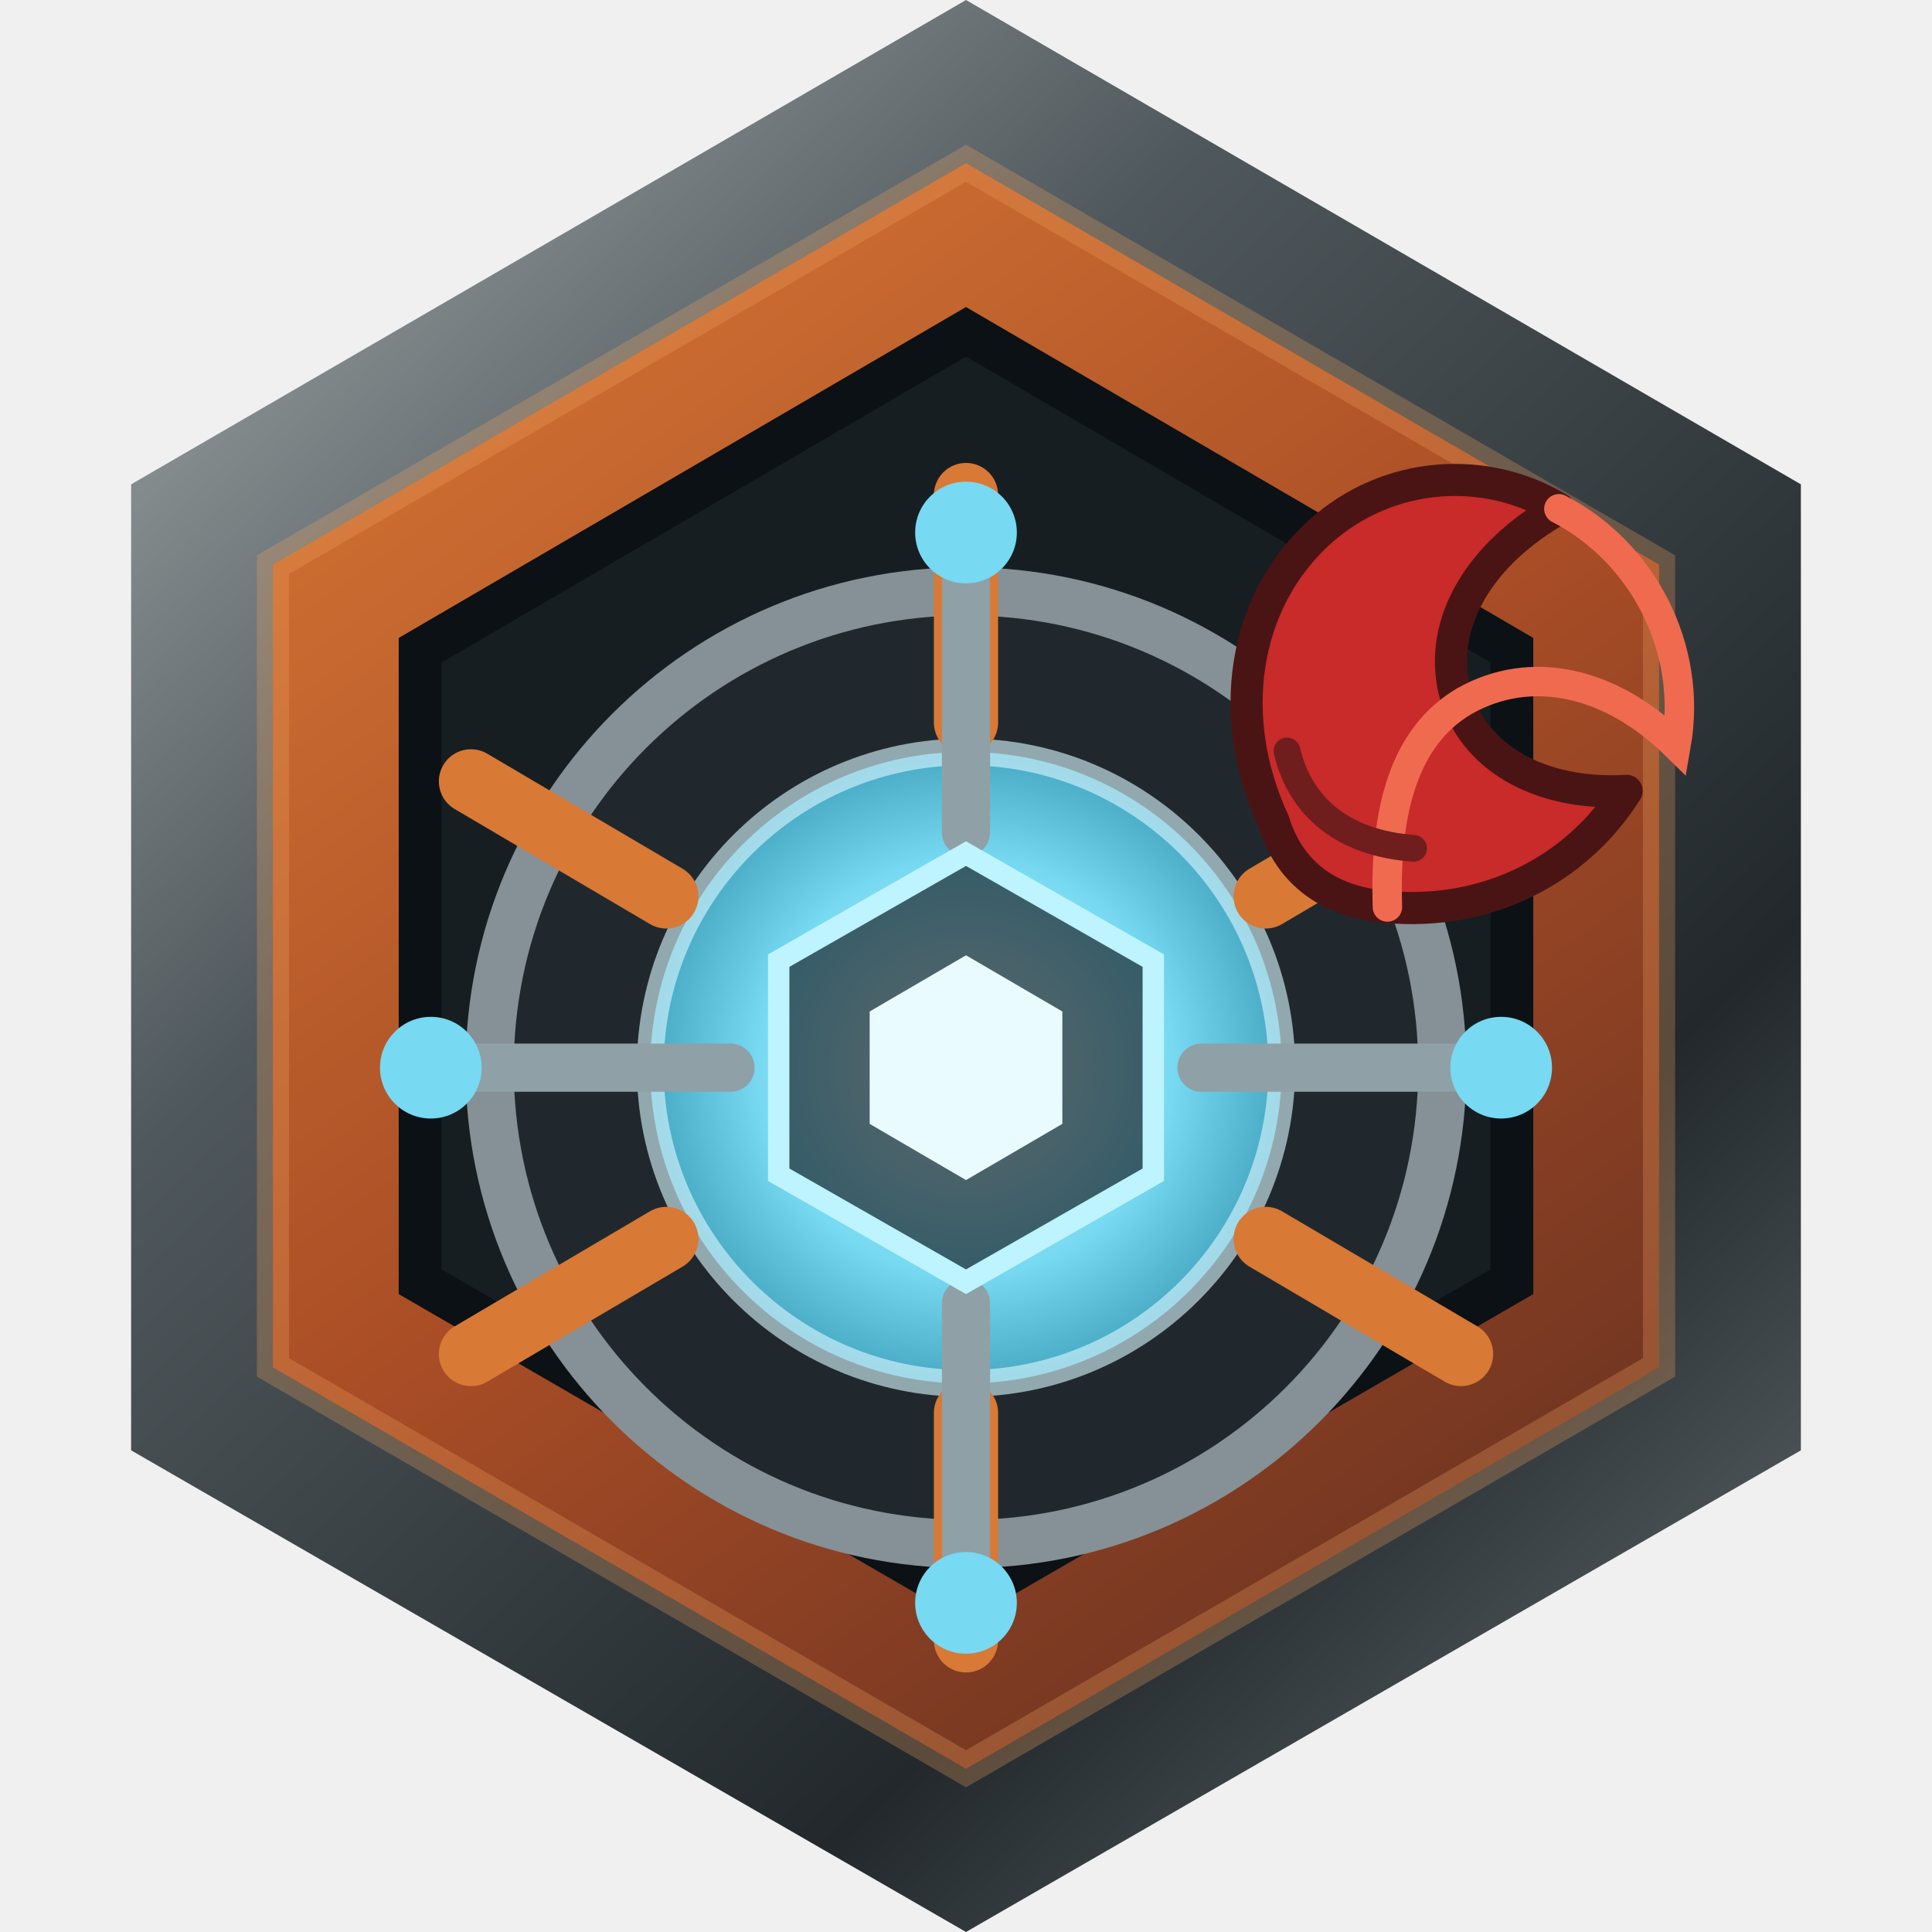
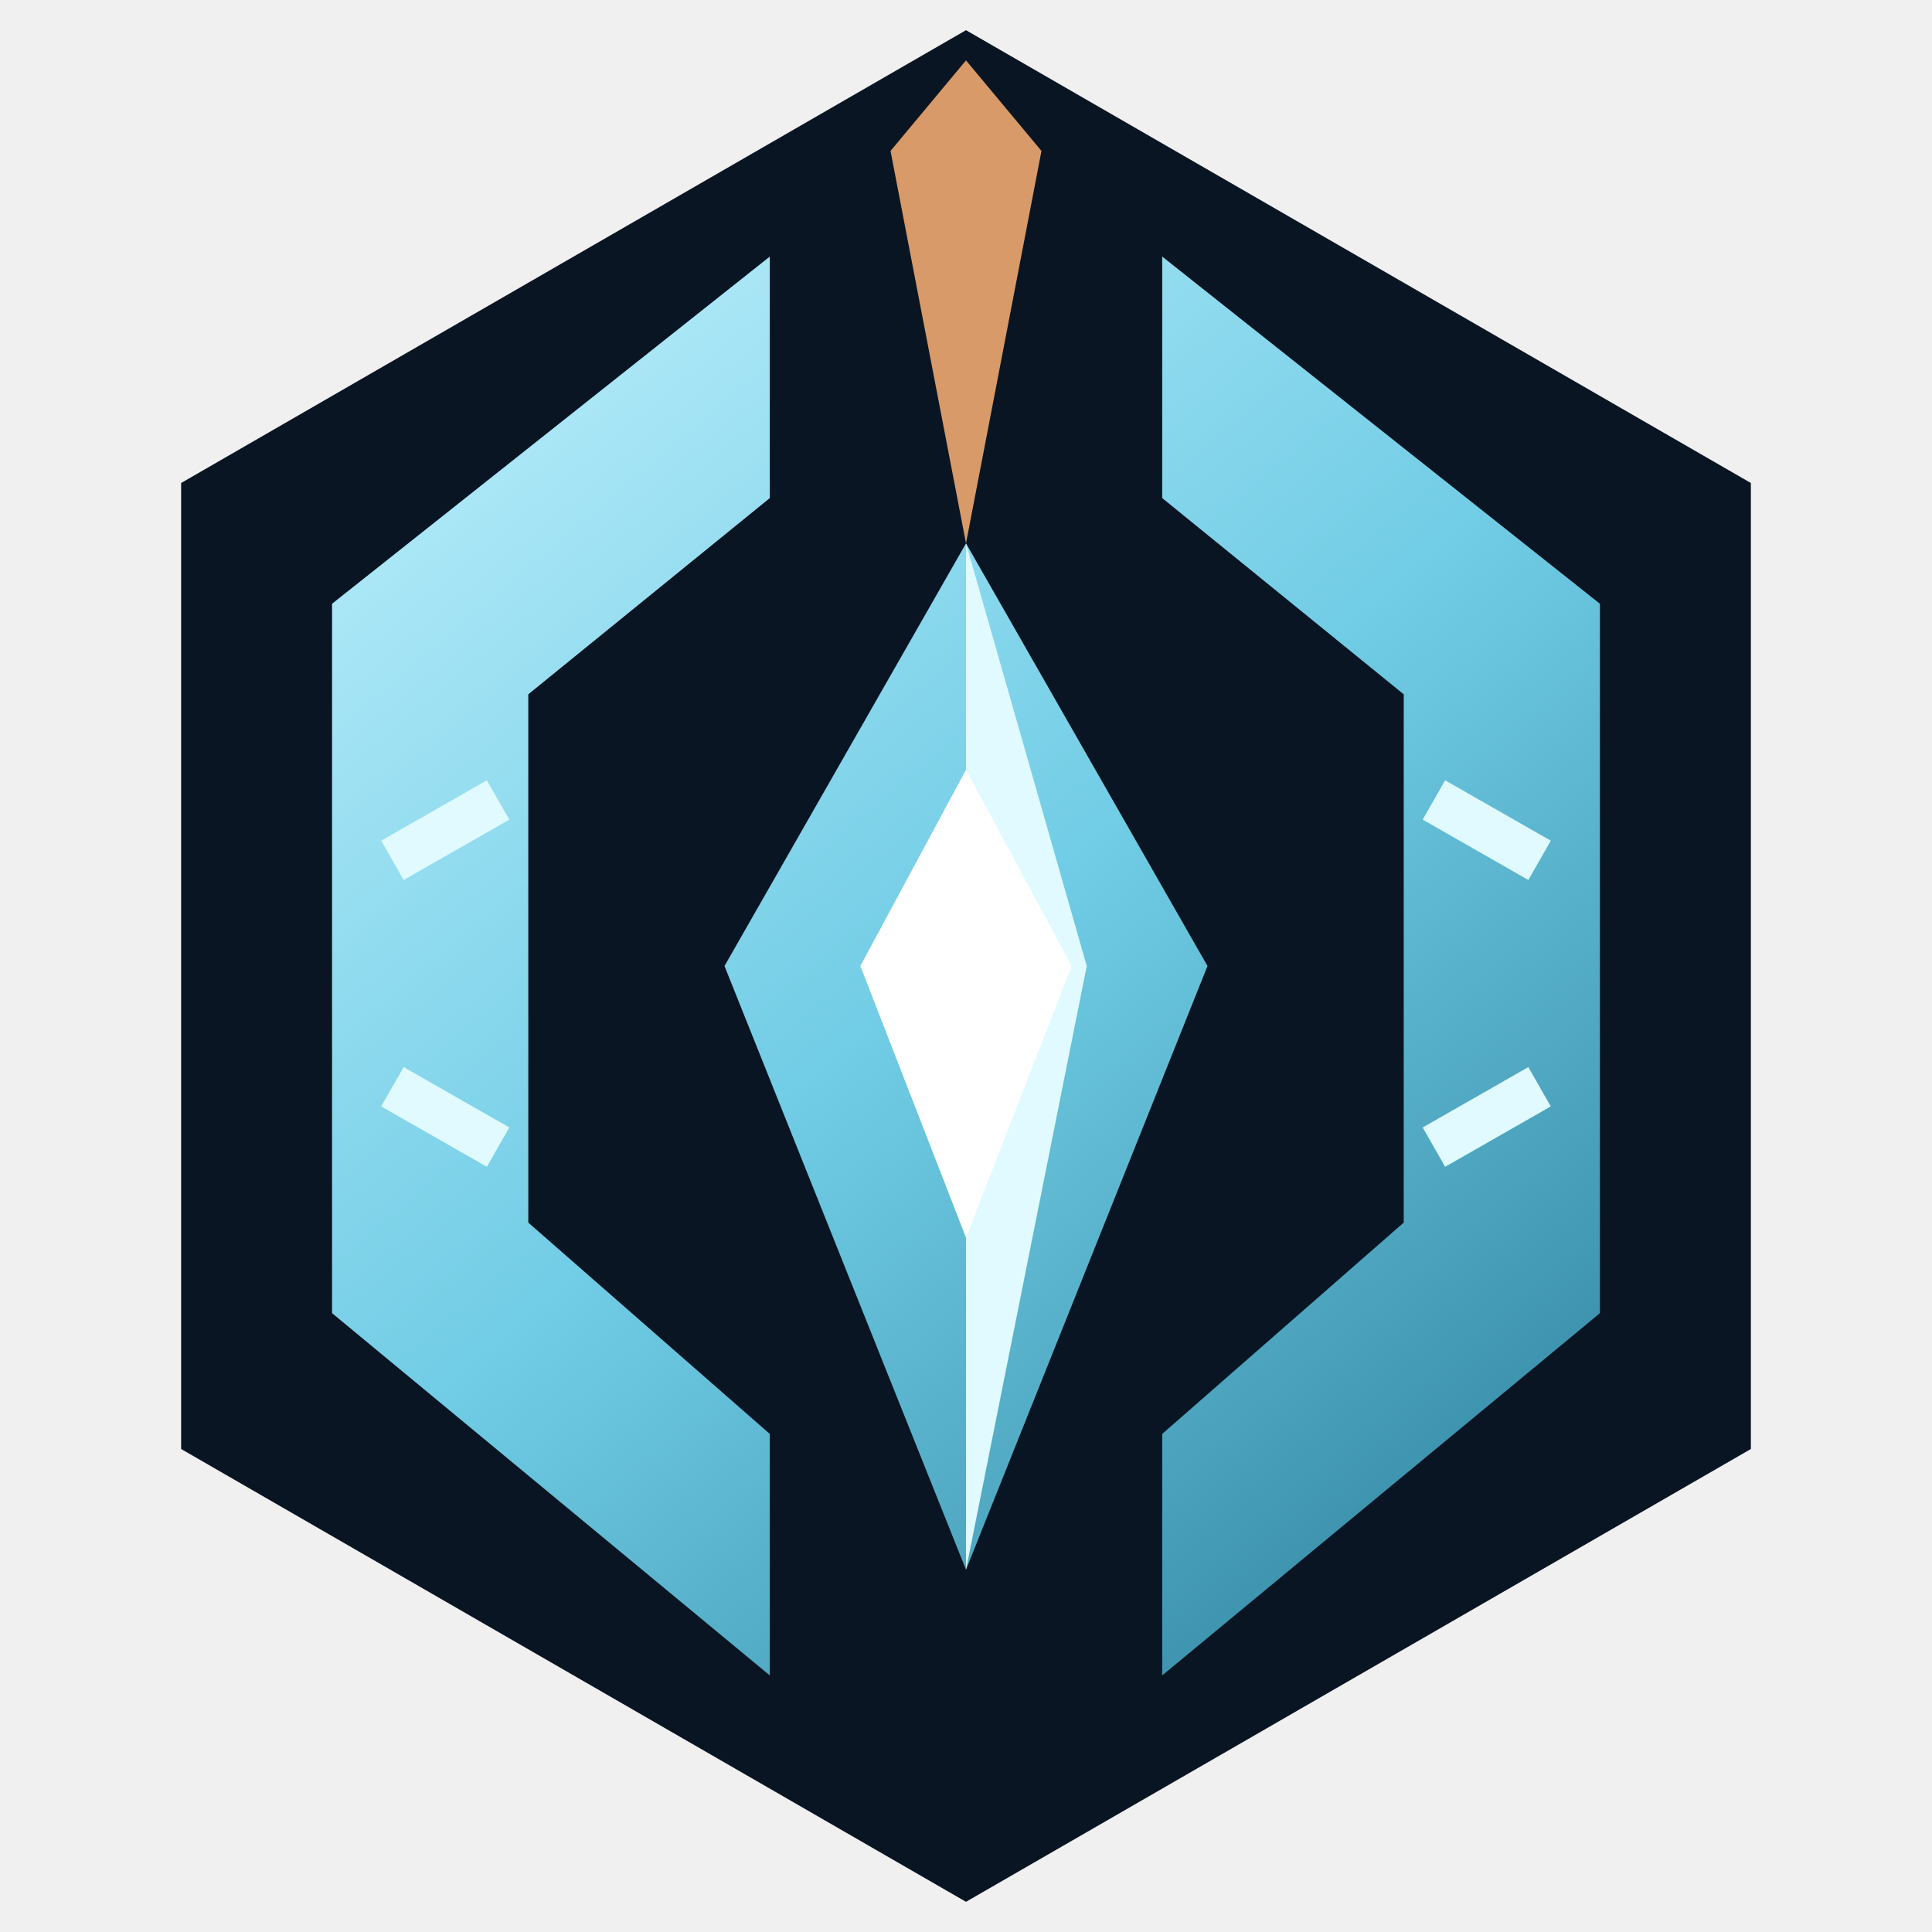
- <svg xmlns="http://www.w3.org/2000/svg" width="722" height="722" viewBox="0 0 722 722" fill="none">
-   <path d="M361 0L673 181V542L361 722L49 542V181L361 0Z" fill="url(#paint0_linear_1_114)" />
-   <path d="M361 61L620 211V511L361 661L102 511V211L361 61Z" fill="url(#paint1_linear_1_114)" />
-   <path d="M361 61L620 211V511L361 661L102 511V211L361 61Z" stroke="#F0A35D" stroke-opacity="0.28" stroke-width="12" />
-   <path d="M361 124L565 243V479L361 597L157 479V243L361 124Z" fill="#171E22" stroke="#0B1114" stroke-width="16" />
-   <path d="M361 577C459.307 577 539 497.307 539 399C539 300.693 459.307 221 361 221C262.693 221 183 300.693 183 399C183 497.307 262.693 577 361 577Z" fill="#20282D" stroke="#859196" stroke-width="18" />
-   <path d="M361 517C426.17 517 479 464.17 479 399C479 333.83 426.17 281 361 281C295.83 281 243 333.83 243 399C243 464.17 295.83 517 361 517Z" fill="url(#paint2_radial_1_114)" stroke="#D8F6FF" stroke-opacity="0.62" stroke-width="10" />
-   <path d="M361 185V270" stroke="#D87935" stroke-width="24" stroke-linecap="round" />
-   <path d="M361 528V613" stroke="#D87935" stroke-width="24" stroke-linecap="round" />
-   <path d="M176 292L249 335" stroke="#D87935" stroke-width="24" stroke-linecap="round" />
-   <path d="M473 463L546 506" stroke="#D87935" stroke-width="24" stroke-linecap="round" />
-   <path d="M176 506L249 463" stroke="#D87935" stroke-width="24" stroke-linecap="round" />
-   <path d="M473 335L546 292" stroke="#D87935" stroke-width="24" stroke-linecap="round" />
-   <path d="M273 399H161" stroke="#8FA0A7" stroke-width="18" stroke-linecap="round" />
-   <path d="M561 399H449" stroke="#8FA0A7" stroke-width="18" stroke-linecap="round" />
-   <path d="M361 311V199" stroke="#8FA0A7" stroke-width="18" stroke-linecap="round" />
-   <path d="M361 599V487" stroke="#8FA0A7" stroke-width="18" stroke-linecap="round" />
-   <path d="M161 418C171.493 418 180 409.493 180 399C180 388.507 171.493 380 161 380C150.507 380 142 388.507 142 399C142 409.493 150.507 418 161 418Z" fill="#77D9F2" />
-   <path d="M561 418C571.493 418 580 409.493 580 399C580 388.507 571.493 380 561 380C550.507 380 542 388.507 542 399C542 409.493 550.507 418 561 418Z" fill="#77D9F2" />
-   <path d="M361 218C371.493 218 380 209.493 380 199C380 188.507 371.493 180 361 180C350.507 180 342 188.507 342 199C342 209.493 350.507 218 361 218Z" fill="#77D9F2" />
-   <path d="M361 618C371.493 618 380 609.493 380 599C380 588.507 371.493 580 361 580C350.507 580 342 588.507 342 599C342 609.493 350.507 618 361 618Z" fill="#77D9F2" />
-   <path d="M361 319L431 359V439L361 479L291 439V359L361 319Z" fill="#10171B" fill-opacity="0.64" stroke="#BDF4FF" stroke-width="8" />
-   <path d="M361 357L397 378V420L361 441L325 420V378L361 357Z" fill="#EAFBFF" />
-   <path d="M475.867 306.836C458.022 268.241 464.142 224.992 493.402 198.612C518.8 175.986 554.948 173.472 582.555 190.141C553.302 206.672 537.446 232.452 543.521 258.144C550.003 282.923 575.275 297.459 607.869 295.551C589.066 325.491 555.345 342.222 518.49 338.949C497.372 337.209 482.149 327.147 475.867 306.836Z" fill="#C92A2A" stroke="#4A1414" stroke-width="12" stroke-linejoin="round" />
-   <path d="M582.555 190.141C613.715 206.204 632.78 242.058 626.36 278.607C602.007 254.629 572.16 247.908 547.275 262.005C525.03 275.088 517.296 302.294 518.49 338.949" stroke="#F06A4F" stroke-width="11" stroke-linecap="round" />
-   <path d="M480.961 280.644C485.922 301.462 501.753 315.078 528.252 317.024" stroke="#6F1D1D" stroke-width="10" stroke-linecap="round" />
+ <svg xmlns="http://www.w3.org/2000/svg" viewBox="0 0 128 128" fill="none" role="img" aria-labelledby="title desc">
  <defs>
-     <linearGradient id="paint0_linear_1_114" x1="17" y1="37" x2="702" y2="757" gradientUnits="userSpaceOnUse">
-       <stop stop-color="#A9B0B1" />
-       <stop offset="0.31" stop-color="#4F585C" />
-       <stop offset="0.68" stop-color="#22282C" />
-       <stop offset="1" stop-color="#788286" />
+     <linearGradient id="ice" x1="20" y1="12" x2="108" y2="116" gradientUnits="userSpaceOnUse">
+       <stop stop-color="#c7f4ff" />
+       <stop offset=".5" stop-color="#70cce5" />
+       <stop offset="1" stop-color="#257894" />
    </linearGradient>
-     <linearGradient id="paint1_linear_1_114" x1="122" y1="71" x2="596" y2="730" gradientUnits="userSpaceOnUse">
-       <stop stop-color="#D87935" />
-       <stop offset="0.46" stop-color="#A94D26" />
-       <stop offset="1" stop-color="#54291F" />
-     </linearGradient>
-     <radialGradient id="paint2_radial_1_114" cx="0" cy="0" r="1" gradientUnits="userSpaceOnUse" gradientTransform="translate(361 399) rotate(90) scale(214)">
-       <stop stop-color="#EAFBFF" />
-       <stop offset="0.36" stop-color="#77D9F2" />
-       <stop offset="0.72" stop-color="#1E7E9A" />
-       <stop offset="1" stop-color="#0D2F3B" />
-     </radialGradient>
  </defs>
+   <path d="M64 2 116 32v64l-52 30L12 96V32Z" fill="#0a1523" />
+   <path d="m51 17-29 23v47l29 24v-16L35 81V46l16-13Z" fill="url(#ice)" />
+   <path d="m77 17 29 23v47l-29 24V95l16-14V46L77 33Z" fill="url(#ice)" />
+   <path d="m59 10 5 26 5-26-5-6Z" fill="#d79a68" />
+   <path d="m64 36 16 28-16 40-16-40Z" fill="url(#ice)" />
+   <path d="M64 36v68l8-40Z" fill="#e0faff" />
+   <path d="m64 51-7 13 7 18 7-18Z" fill="#fff" />
+   <path d="m26 57 7-4m-7 19 7 4m62-23 7 4m-7 19 7-4" stroke="#e0faff" stroke-width="3" />
</svg>
